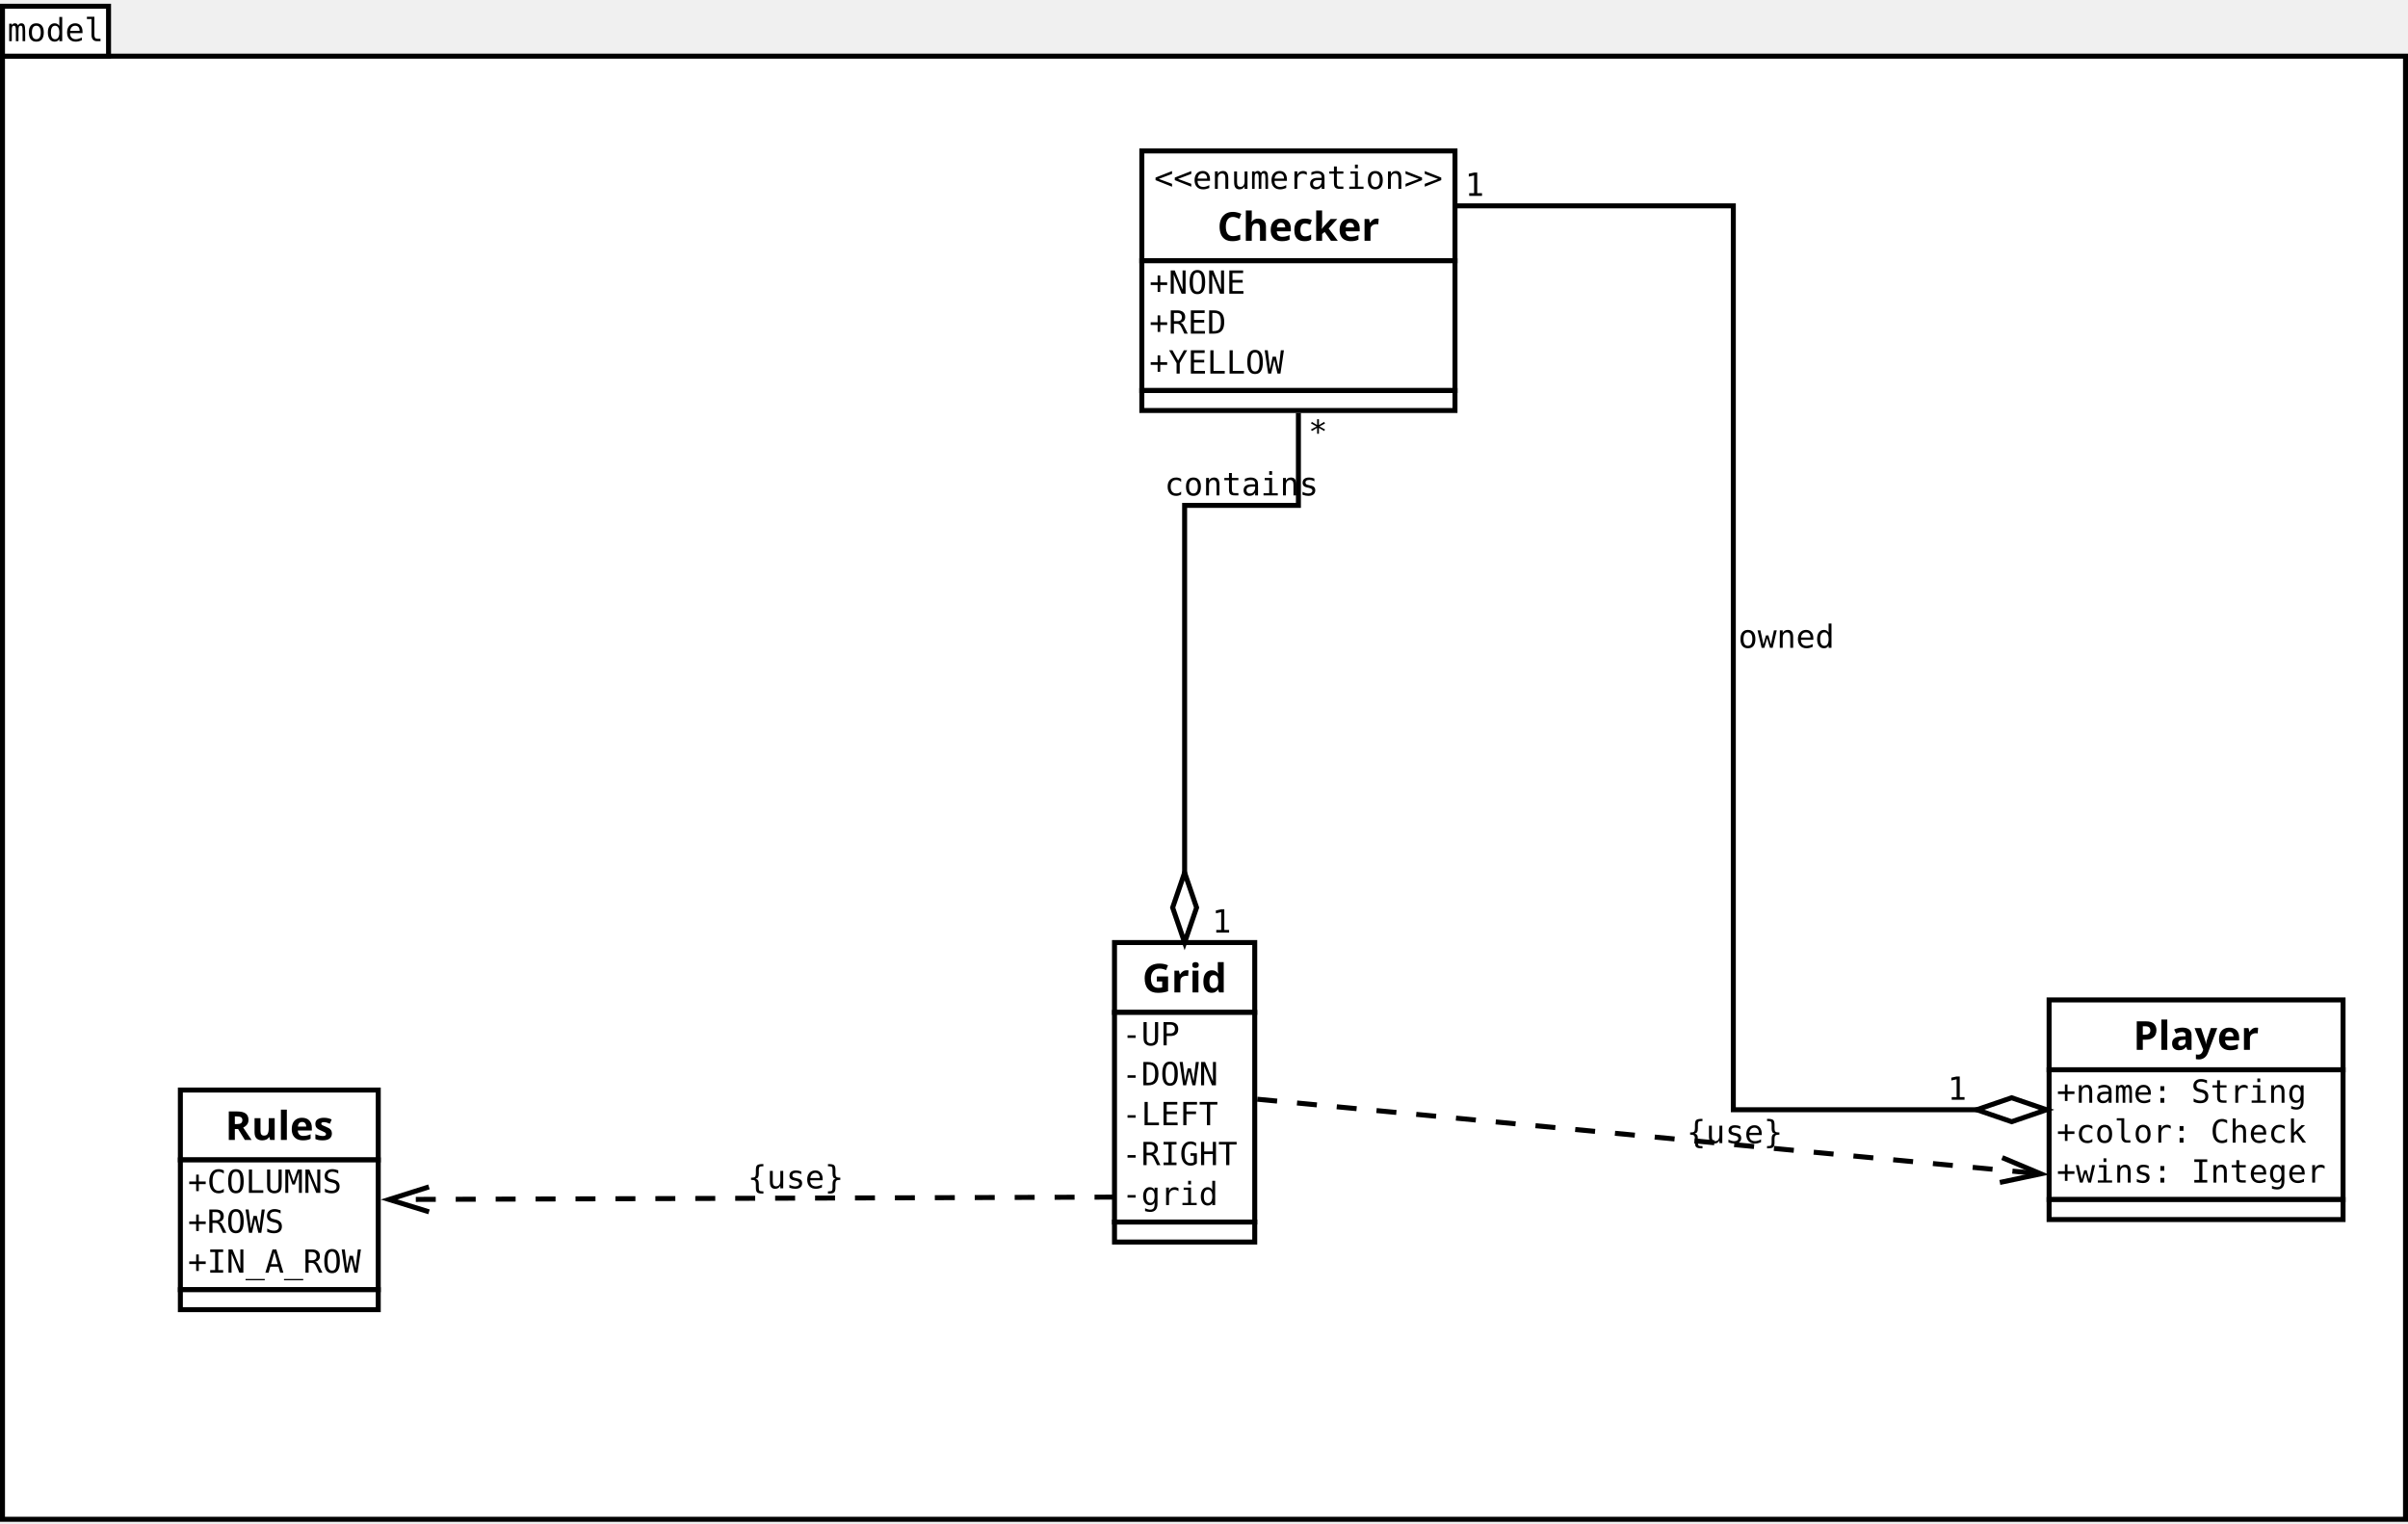
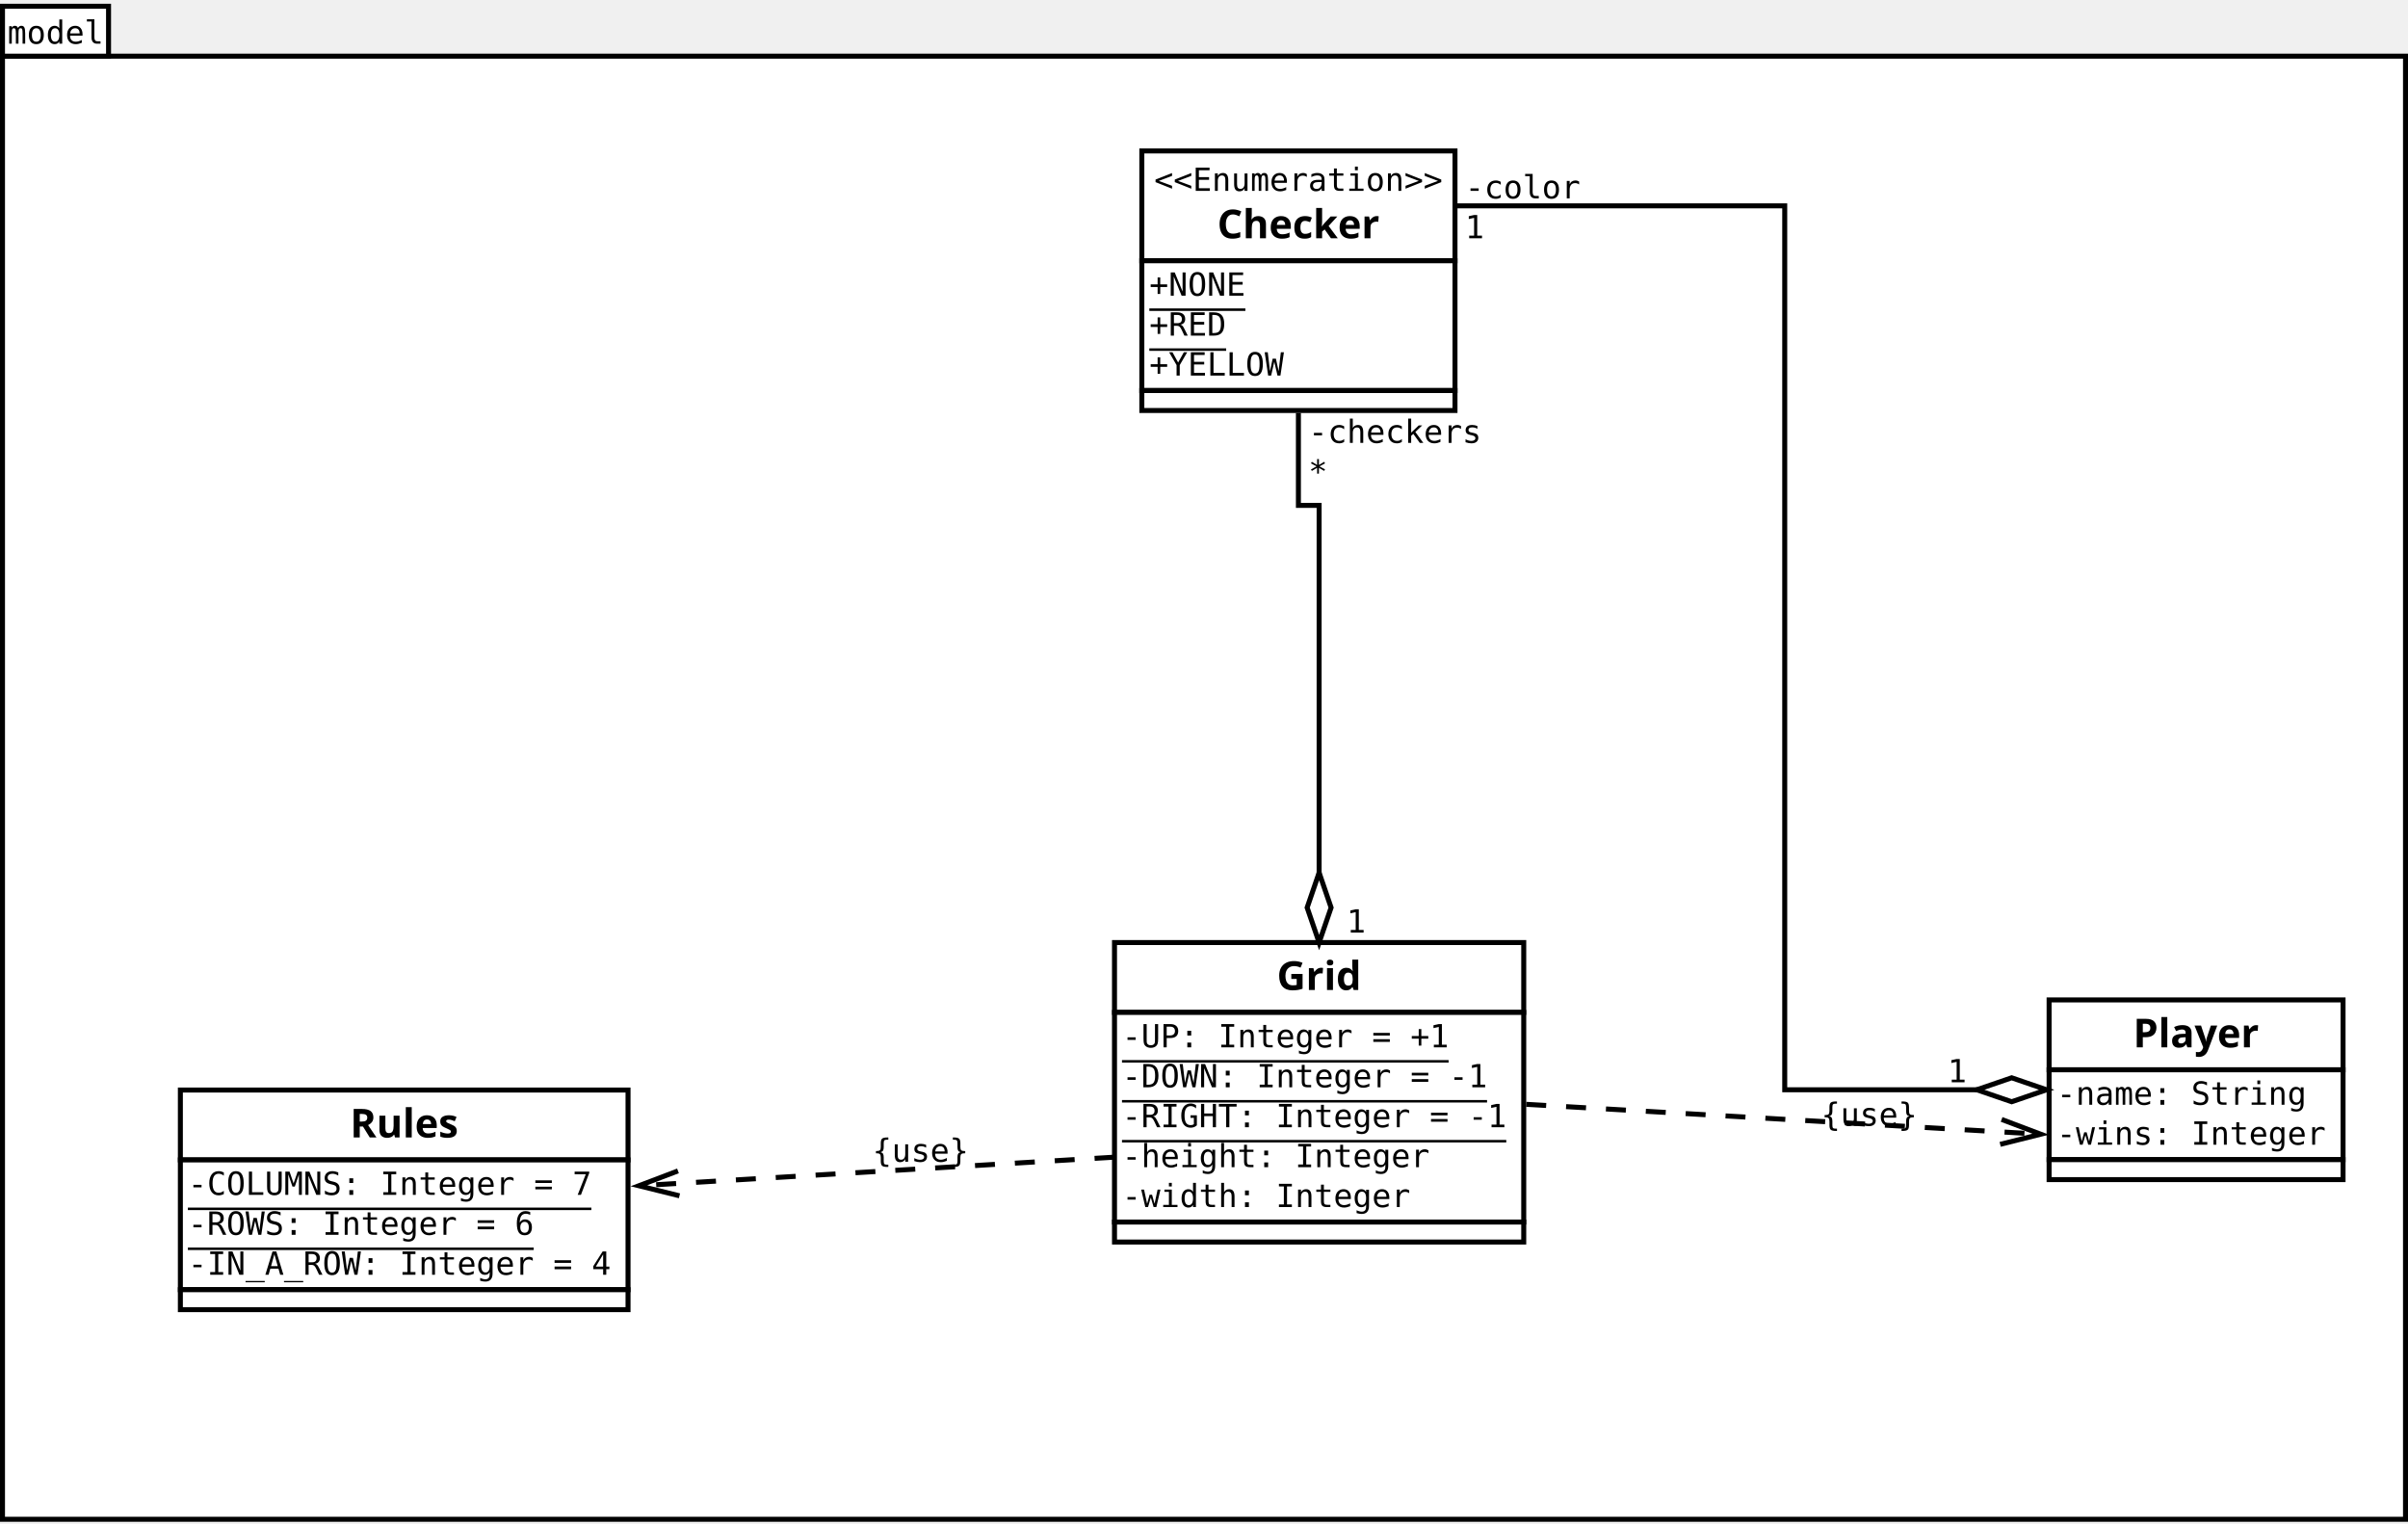
<svg xmlns="http://www.w3.org/2000/svg" width="49cm" height="31cm" viewBox="97 -21 965 609">
-   <g>
-     <rect style="fill: #ffffff" x="98" y="0.75" width="963" height="586.25" />
-     <rect style="fill: none; fill-opacity:0; stroke-width: 2; stroke: #000000" x="98" y="0.75" width="963" height="586.25" />
-     <rect style="fill: #ffffff" x="98" y="-19.25" width="42.5" height="20" />
-     <rect style="fill: none; fill-opacity:0; stroke-width: 2; stroke: #000000" x="98" y="-19.25" width="42.5" height="20" />
-     <text font-size="12.8" style="fill: #000000;text-anchor:start;font-family:monospace;font-style:normal;font-weight:normal" x="100" y="-5.25">model</text>
-   </g>
-   <g>
-     <rect style="fill: #ffffff" x="554.586" y="38.728" width="125.5" height="44" />
-     <rect style="fill: none; fill-opacity:0; stroke-width: 2; stroke: #000000" x="554.586" y="38.728" width="125.5" height="44" />
-     <text font-size="12.8" style="fill: #000000;text-anchor:middle;font-family:monospace;font-style:normal;font-weight:normal" x="617.336" y="53.928">&lt;&lt;enumeration&gt;&gt;</text>
-     <text font-size="16" style="fill: #000000;text-anchor:middle;font-family:sans-serif;font-style:normal;font-weight:700" x="617.336" y="74.728">Checker</text>
-     <rect style="fill: #ffffff" x="554.586" y="82.728" width="125.5" height="52" />
-     <rect style="fill: none; fill-opacity:0; stroke-width: 2; stroke: #000000" x="554.586" y="82.728" width="125.5" height="52" />
-     <text font-size="12.8" style="fill: #000000;text-anchor:start;font-family:monospace;font-style:normal;font-weight:normal" x="557.586" y="95.928">+NONE</text>
-     <text font-size="12.8" style="fill: #000000;text-anchor:start;font-family:monospace;font-style:normal;font-weight:normal" x="557.586" y="111.928">+RED</text>
-     <text font-size="12.8" style="fill: #000000;text-anchor:start;font-family:monospace;font-style:normal;font-weight:normal" x="557.586" y="127.928">+YELLOW</text>
-     <rect style="fill: #ffffff" x="554.586" y="134.728" width="125.5" height="8" />
-     <rect style="fill: none; fill-opacity:0; stroke-width: 2; stroke: #000000" x="554.586" y="134.728" width="125.5" height="8" />
-   </g>
-   <g>
-     <rect style="fill: #ffffff" x="169.284" y="415.014" width="79.3" height="28" />
-     <rect style="fill: none; fill-opacity:0; stroke-width: 2; stroke: #000000" x="169.284" y="415.014" width="79.3" height="28" />
-     <text font-size="16" style="fill: #000000;text-anchor:middle;font-family:sans-serif;font-style:normal;font-weight:700" x="208.934" y="435.014">Rules</text>
-     <rect style="fill: #ffffff" x="169.284" y="443.014" width="79.3" height="52" />
-     <rect style="fill: none; fill-opacity:0; stroke-width: 2; stroke: #000000" x="169.284" y="443.014" width="79.3" height="52" />
-     <text font-size="12.8" style="fill: #000000;text-anchor:start;font-family:monospace;font-style:normal;font-weight:normal" x="172.284" y="456.214">+COLUMNS</text>
-     <text font-size="12.8" style="fill: #000000;text-anchor:start;font-family:monospace;font-style:normal;font-weight:normal" x="172.284" y="472.214">+ROWS</text>
-     <text font-size="12.8" style="fill: #000000;text-anchor:start;font-family:monospace;font-style:normal;font-weight:normal" x="172.284" y="488.214">+IN_A_ROW</text>
-     <rect style="fill: #ffffff" x="169.284" y="495.014" width="79.3" height="8" />
-     <rect style="fill: none; fill-opacity:0; stroke-width: 2; stroke: #000000" x="169.284" y="495.014" width="79.3" height="8" />
-   </g>
-   <g>
-     <rect style="fill: #ffffff" x="543.634" y="355.912" width="56.2" height="28" />
-     <rect style="fill: none; fill-opacity:0; stroke-width: 2; stroke: #000000" x="543.634" y="355.912" width="56.2" height="28" />
-     <text font-size="16" style="fill: #000000;text-anchor:middle;font-family:sans-serif;font-style:normal;font-weight:700" x="571.734" y="375.912">Grid</text>
-     <rect style="fill: #ffffff" x="543.634" y="383.912" width="56.2" height="84" />
-     <rect style="fill: none; fill-opacity:0; stroke-width: 2; stroke: #000000" x="543.634" y="383.912" width="56.2" height="84" />
-     <text font-size="12.8" style="fill: #000000;text-anchor:start;font-family:monospace;font-style:normal;font-weight:normal" x="546.634" y="397.112">-UP</text>
-     <text font-size="12.8" style="fill: #000000;text-anchor:start;font-family:monospace;font-style:normal;font-weight:normal" x="546.634" y="413.112">-DOWN</text>
-     <text font-size="12.8" style="fill: #000000;text-anchor:start;font-family:monospace;font-style:normal;font-weight:normal" x="546.634" y="429.112">-LEFT</text>
-     <text font-size="12.8" style="fill: #000000;text-anchor:start;font-family:monospace;font-style:normal;font-weight:normal" x="546.634" y="445.112">-RIGHT</text>
-     <text font-size="12.8" style="fill: #000000;text-anchor:start;font-family:monospace;font-style:normal;font-weight:normal" x="546.634" y="461.112">-grid</text>
-     <rect style="fill: #ffffff" x="543.634" y="467.912" width="56.2" height="8" />
-     <rect style="fill: none; fill-opacity:0; stroke-width: 2; stroke: #000000" x="543.634" y="467.912" width="56.2" height="8" />
-   </g>
-   <g>
-     <rect style="fill: #ffffff" x="918.172" y="378.905" width="117.8" height="28" />
-     <rect style="fill: none; fill-opacity:0; stroke-width: 2; stroke: #000000" x="918.172" y="378.905" width="117.8" height="28" />
-     <text font-size="16" style="fill: #000000;text-anchor:middle;font-family:sans-serif;font-style:normal;font-weight:700" x="977.072" y="398.905">Player</text>
-     <rect style="fill: #ffffff" x="918.172" y="406.905" width="117.8" height="52" />
-     <rect style="fill: none; fill-opacity:0; stroke-width: 2; stroke: #000000" x="918.172" y="406.905" width="117.8" height="52" />
-     <text font-size="12.8" style="fill: #000000;text-anchor:start;font-family:monospace;font-style:normal;font-weight:normal" x="921.172" y="420.105">+name: String</text>
-     <text font-size="12.8" style="fill: #000000;text-anchor:start;font-family:monospace;font-style:normal;font-weight:normal" x="921.172" y="436.105">+color: Check</text>
-     <text font-size="12.8" style="fill: #000000;text-anchor:start;font-family:monospace;font-style:normal;font-weight:normal" x="921.172" y="452.105">+wins: Integer</text>
-     <rect style="fill: #ffffff" x="918.172" y="458.905" width="117.8" height="8" />
-     <rect style="fill: none; fill-opacity:0; stroke-width: 2; stroke: #000000" x="918.172" y="458.905" width="117.8" height="8" />
-   </g>
-   <g>
-     <polyline style="fill: none; fill-opacity:0; stroke-width: 2; stroke: #000000" points="891.993,422.905 791.625,422.905 791.625,60.728 680.086,60.728 " />
-     <polygon style="fill: #ffffff" points="917.165,422.905 903.165,427.705 889.165,422.905 903.165,418.105 " />
-     <polygon style="fill: none; fill-opacity:0; stroke-width: 2; stroke: #000000" points="917.165,422.905 903.165,427.705 889.165,422.905 903.165,418.105 " />
-     <text font-size="12.8" style="fill: #000000;text-anchor:start;font-family:monospace;font-style:normal;font-weight:normal" x="793.625" y="237.816">owned</text>
-     <text font-size="12.8" style="fill: #000000;text-anchor:end;font-family:monospace;font-style:normal;font-weight:normal" x="885.165" y="418.905">1</text>
-     <text font-size="12.8" style="fill: #000000;text-anchor:start;font-family:monospace;font-style:normal;font-weight:normal" x="684.086" y="56.728">1</text>
-   </g>
-   <g>
-     <polyline style="fill: none; fill-opacity:0; stroke-width: 2; stroke: #000000" points="571.734,330.74 571.734,180.75 617.336,180.75 617.336,143.695 " />
-     <polygon style="fill: #ffffff" points="571.734,355.912 566.934,341.912 571.734,327.912 576.534,341.912 " />
-     <polygon style="fill: none; fill-opacity:0; stroke-width: 2; stroke: #000000" points="571.734,355.912 566.934,341.912 571.734,327.912 576.534,341.912 " />
-     <text font-size="12.8" style="fill: #000000;text-anchor:middle;font-family:monospace;font-style:normal;font-weight:normal" x="594.535" y="176.75">contains</text>
-     <text font-size="12.8" style="fill: #000000;text-anchor:start;font-family:monospace;font-style:normal;font-weight:normal" x="582.734" y="351.912">1</text>
-     <text font-size="12.8" style="fill: #000000;text-anchor:start;font-family:monospace;font-style:normal;font-weight:normal" x="621.336" y="155.695">*</text>
-   </g>
-   <g>
-     <line style="fill: none; fill-opacity:0; stroke-width: 2; stroke-dasharray: 8; stroke: #000000" x1="543.634" y1="457.912" x2="256.272" y2="458.858" />
-     <polyline style="fill: none; fill-opacity:0; stroke-width: 2; stroke: #000000" points="268.902,453.817 252.919,458.869 268.935,463.816 " />
-     <text font-size="12.8" style="fill: #000000;text-anchor:start;font-family:monospace;font-style:normal;font-weight:normal" x="396.602" y="454.396">{use}</text>
-   </g>
-   <g>
-     <line style="fill: none; fill-opacity:0; stroke-width: 2; stroke-dasharray: 8; stroke: #000000" x1="600.84" y1="418.684" x2="911.497" y2="448.269" />
-     <polyline style="fill: none; fill-opacity:0; stroke-width: 2; stroke: #000000" points="898.433,452.047 914.835,448.587 899.381,442.092 " />
-     <text font-size="12.8" style="fill: #000000;text-anchor:start;font-family:monospace;font-style:normal;font-weight:normal" x="772.936" y="436.281">{use}</text>
+   <g id="Arrière-plan">
+     <g>
+       <rect style="fill: #ffffff; fill-opacity: 1; stroke-opacity: 1; stroke-width: 2; stroke: #000000" x="98" y="0.75" width="963" height="586.25" />
+       <rect style="fill: #ffffff; fill-opacity: 1; stroke-opacity: 1; stroke-width: 2; stroke: #000000" x="98" y="-19.25" width="42.5" height="20" />
+       <text font-size="12.8" style="fill: #000000; fill-opacity: 1; stroke: none;text-anchor:start;font-family:monospace;font-style:normal;font-weight:normal" x="100" y="-4.25">model</text>
+     </g>
+     <g>
+       <rect style="fill: #ffffff; fill-opacity: 1; stroke-opacity: 1; stroke-width: 2; stroke: #000000" x="554.586" y="38.728" width="125.5" height="44" />
+       <text font-size="12.8" style="fill: #000000; fill-opacity: 1; stroke: none;text-anchor:middle;font-family:monospace;font-style:normal;font-weight:normal" x="617.336" y="54.728">&lt;&lt;Enumeration&gt;&gt;</text>
+       <text font-size="16" style="fill: #000000; fill-opacity: 1; stroke: none;text-anchor:middle;font-family:sans-serif;font-style:normal;font-weight:700" x="617.336" y="73.728">Checker</text>
+       <rect style="fill: #ffffff; fill-opacity: 1; stroke-opacity: 1; stroke-width: 2; stroke: #000000" x="554.586" y="82.728" width="125.5" height="52" />
+       <text font-size="12.8" style="fill: #000000; fill-opacity: 1; stroke: none;text-anchor:start;font-family:monospace;font-style:normal;font-weight:normal" x="557.586" y="96.728">+NONE</text>
+       <line style="fill: none; stroke-opacity: 1; stroke-width: 1; stroke: #000000" x1="557.586" y1="102.328" x2="596.086" y2="102.328" />
+       <text font-size="12.8" style="fill: #000000; fill-opacity: 1; stroke: none;text-anchor:start;font-family:monospace;font-style:normal;font-weight:normal" x="557.586" y="112.728">+RED</text>
+       <line style="fill: none; stroke-opacity: 1; stroke-width: 1; stroke: #000000" x1="557.586" y1="118.328" x2="588.386" y2="118.328" />
+       <text font-size="12.8" style="fill: #000000; fill-opacity: 1; stroke: none;text-anchor:start;font-family:monospace;font-style:normal;font-weight:normal" x="557.586" y="128.728">+YELLOW</text>
+       <line style="fill: none; stroke-opacity: 1; stroke-width: 1; stroke: #000000" x1="557.586" y1="134.328" x2="611.486" y2="134.328" />
+       <rect style="fill: #ffffff; fill-opacity: 1; stroke-opacity: 1; stroke-width: 2; stroke: #000000" x="554.586" y="134.728" width="125.5" height="8" />
+     </g>
+     <g>
+       <rect style="fill: #ffffff; fill-opacity: 1; stroke-opacity: 1; stroke-width: 2; stroke: #000000" x="169.284" y="415.014" width="179.4" height="28" />
+       <text font-size="16" style="fill: #000000; fill-opacity: 1; stroke: none;text-anchor:middle;font-family:sans-serif;font-style:normal;font-weight:700" x="258.984" y="434.014">Rules</text>
+       <rect style="fill: #ffffff; fill-opacity: 1; stroke-opacity: 1; stroke-width: 2; stroke: #000000" x="169.284" y="443.014" width="179.4" height="52" />
+       <text font-size="12.8" style="fill: #000000; fill-opacity: 1; stroke: none;text-anchor:start;font-family:monospace;font-style:normal;font-weight:normal" x="172.284" y="457.014">-COLUMNS: Integer = 7</text>
+       <line style="fill: none; stroke-opacity: 1; stroke-width: 1; stroke: #000000" x1="172.284" y1="462.614" x2="333.984" y2="462.614" />
+       <text font-size="12.8" style="fill: #000000; fill-opacity: 1; stroke: none;text-anchor:start;font-family:monospace;font-style:normal;font-weight:normal" x="172.284" y="473.014">-ROWS: Integer = 6</text>
+       <line style="fill: none; stroke-opacity: 1; stroke-width: 1; stroke: #000000" x1="172.284" y1="478.614" x2="310.884" y2="478.614" />
+       <text font-size="12.8" style="fill: #000000; fill-opacity: 1; stroke: none;text-anchor:start;font-family:monospace;font-style:normal;font-weight:normal" x="172.284" y="489.014">-IN_A_ROW: Integer = 4</text>
+       <line style="fill: none; stroke-opacity: 1; stroke-width: 1; stroke: #000000" x1="172.284" y1="494.614" x2="341.684" y2="494.614" />
+       <rect style="fill: #ffffff; fill-opacity: 1; stroke-opacity: 1; stroke-width: 2; stroke: #000000" x="169.284" y="495.014" width="179.4" height="8" />
+     </g>
+     <g>
+       <rect style="fill: #ffffff; fill-opacity: 1; stroke-opacity: 1; stroke-width: 2; stroke: #000000" x="543.634" y="355.912" width="164" height="28" />
+       <text font-size="16" style="fill: #000000; fill-opacity: 1; stroke: none;text-anchor:middle;font-family:sans-serif;font-style:normal;font-weight:700" x="625.634" y="374.912">Grid</text>
+       <rect style="fill: #ffffff; fill-opacity: 1; stroke-opacity: 1; stroke-width: 2; stroke: #000000" x="543.634" y="383.912" width="164" height="84" />
+       <text font-size="12.8" style="fill: #000000; fill-opacity: 1; stroke: none;text-anchor:start;font-family:monospace;font-style:normal;font-weight:normal" x="546.634" y="397.912">-UP: Integer = +1</text>
+       <line style="fill: none; stroke-opacity: 1; stroke-width: 1; stroke: #000000" x1="546.634" y1="403.512" x2="677.534" y2="403.512" />
+       <text font-size="12.8" style="fill: #000000; fill-opacity: 1; stroke: none;text-anchor:start;font-family:monospace;font-style:normal;font-weight:normal" x="546.634" y="413.912">-DOWN: Integer = -1</text>
+       <line style="fill: none; stroke-opacity: 1; stroke-width: 1; stroke: #000000" x1="546.634" y1="419.512" x2="692.934" y2="419.512" />
+       <text font-size="12.8" style="fill: #000000; fill-opacity: 1; stroke: none;text-anchor:start;font-family:monospace;font-style:normal;font-weight:normal" x="546.634" y="429.912">-RIGHT: Integer = -1</text>
+       <line style="fill: none; stroke-opacity: 1; stroke-width: 1; stroke: #000000" x1="546.634" y1="435.512" x2="700.634" y2="435.512" />
+       <text font-size="12.8" style="fill: #000000; fill-opacity: 1; stroke: none;text-anchor:start;font-family:monospace;font-style:normal;font-weight:normal" x="546.634" y="445.912">-height: Integer</text>
+       <text font-size="12.8" style="fill: #000000; fill-opacity: 1; stroke: none;text-anchor:start;font-family:monospace;font-style:normal;font-weight:normal" x="546.634" y="461.912">-width: Integer</text>
+       <rect style="fill: #ffffff; fill-opacity: 1; stroke-opacity: 1; stroke-width: 2; stroke: #000000" x="543.634" y="467.912" width="164" height="8" />
+     </g>
+     <g>
+       <rect style="fill: #ffffff; fill-opacity: 1; stroke-opacity: 1; stroke-width: 2; stroke: #000000" x="918.172" y="378.904" width="117.8" height="28" />
+       <text font-size="16" style="fill: #000000; fill-opacity: 1; stroke: none;text-anchor:middle;font-family:sans-serif;font-style:normal;font-weight:700" x="977.072" y="397.904">Player</text>
+       <rect style="fill: #ffffff; fill-opacity: 1; stroke-opacity: 1; stroke-width: 2; stroke: #000000" x="918.172" y="406.904" width="117.8" height="36" />
+       <text font-size="12.8" style="fill: #000000; fill-opacity: 1; stroke: none;text-anchor:start;font-family:monospace;font-style:normal;font-weight:normal" x="921.172" y="420.904">-name: String</text>
+       <text font-size="12.8" style="fill: #000000; fill-opacity: 1; stroke: none;text-anchor:start;font-family:monospace;font-style:normal;font-weight:normal" x="921.172" y="436.904">-wins: Integer</text>
+       <rect style="fill: #ffffff; fill-opacity: 1; stroke-opacity: 1; stroke-width: 2; stroke: #000000" x="918.172" y="442.904" width="117.8" height="8" />
+     </g>
+     <g>
+       <polyline style="fill: none; stroke-opacity: 1; stroke-width: 2; stroke: #000000" points="892.004,414.904 812.224,414.904 812.224,60.728 680.086,60.728 " />
+       <polygon style="fill: #ffffff; fill-opacity: 1; stroke-opacity: 1; stroke-width: 2; stroke: #000000" fill-rule="evenodd" points="917.176,414.904 903.176,419.704 889.176,414.904 903.176,410.104 " />
+       <text font-size="12.8" style="fill: #000000; fill-opacity: 1; stroke: none;text-anchor:start;font-family:monospace;font-style:normal;font-weight:normal" x="814.224" y="234.816" />
+       <text font-size="12.8" style="fill: #000000; fill-opacity: 1; stroke: none;text-anchor:end;font-family:monospace;font-style:normal;font-weight:normal" x="885.176" y="411.904">1</text>
+       <text font-size="12.8" style="fill: #000000; fill-opacity: 1; stroke: none;text-anchor:start;font-family:monospace;font-style:normal;font-weight:normal" x="684.086" y="57.728">-color</text>
+       <text font-size="12.8" style="fill: #000000; fill-opacity: 1; stroke: none;text-anchor:start;font-family:monospace;font-style:normal;font-weight:normal" x="684.086" y="73.728">1</text>
+     </g>
+     <g>
+       <polyline style="fill: none; stroke-opacity: 1; stroke-width: 2; stroke: #000000" points="625.634,330.74 625.634,180.75 617.336,180.75 617.336,143.695 " />
+       <polygon style="fill: #ffffff; fill-opacity: 1; stroke-opacity: 1; stroke-width: 2; stroke: #000000" fill-rule="evenodd" points="625.634,355.912 620.834,341.912 625.634,327.912 630.434,341.912 " />
+       <text font-size="12.8" style="fill: #000000; fill-opacity: 1; stroke: none;text-anchor:middle;font-family:monospace;font-style:normal;font-weight:normal" x="621.485" y="177.75" />
+       <text font-size="12.8" style="fill: #000000; fill-opacity: 1; stroke: none;text-anchor:start;font-family:monospace;font-style:normal;font-weight:normal" x="636.634" y="351.912">1</text>
+       <text font-size="12.8" style="fill: #000000; fill-opacity: 1; stroke: none;text-anchor:start;font-family:monospace;font-style:normal;font-weight:normal" x="621.336" y="155.695">-checkers</text>
+       <text font-size="12.8" style="fill: #000000; fill-opacity: 1; stroke: none;text-anchor:start;font-family:monospace;font-style:normal;font-weight:normal" x="621.336" y="171.695">*</text>
+     </g>
+     <g>
+       <line style="fill: none; stroke-opacity: 1; stroke-width: 2; stroke-dasharray: 8; stroke: #000000" x1="543.634" y1="441.912" x2="356.376" y2="453.163" />
+       <polyline style="fill: none; stroke-opacity: 1; stroke-width: 2; stroke: #000000" points="368.701,447.413 353.03,453.364 369.301,457.395 " />
+       <text font-size="12.8" style="fill: #000000; fill-opacity: 1; stroke: none;text-anchor:start;font-family:monospace;font-style:normal;font-weight:normal" x="446.66" y="443.738">{use}</text>
+     </g>
+     <g>
+       <line style="fill: none; stroke-opacity: 1; stroke-width: 2; stroke-dasharray: 8; stroke: #000000" x1="708.633" y1="420.733" x2="911.478" y2="432.515" />
+       <polyline style="fill: none; stroke-opacity: 1; stroke-width: 2; stroke: #000000" points="898.562,436.773 914.825,432.71 899.142,426.79 " />
+       <text font-size="12.8" style="fill: #000000; fill-opacity: 1; stroke: none;text-anchor:start;font-family:monospace;font-style:normal;font-weight:normal" x="826.833" y="429.305">{use}</text>
+     </g>
  </g>
</svg>
